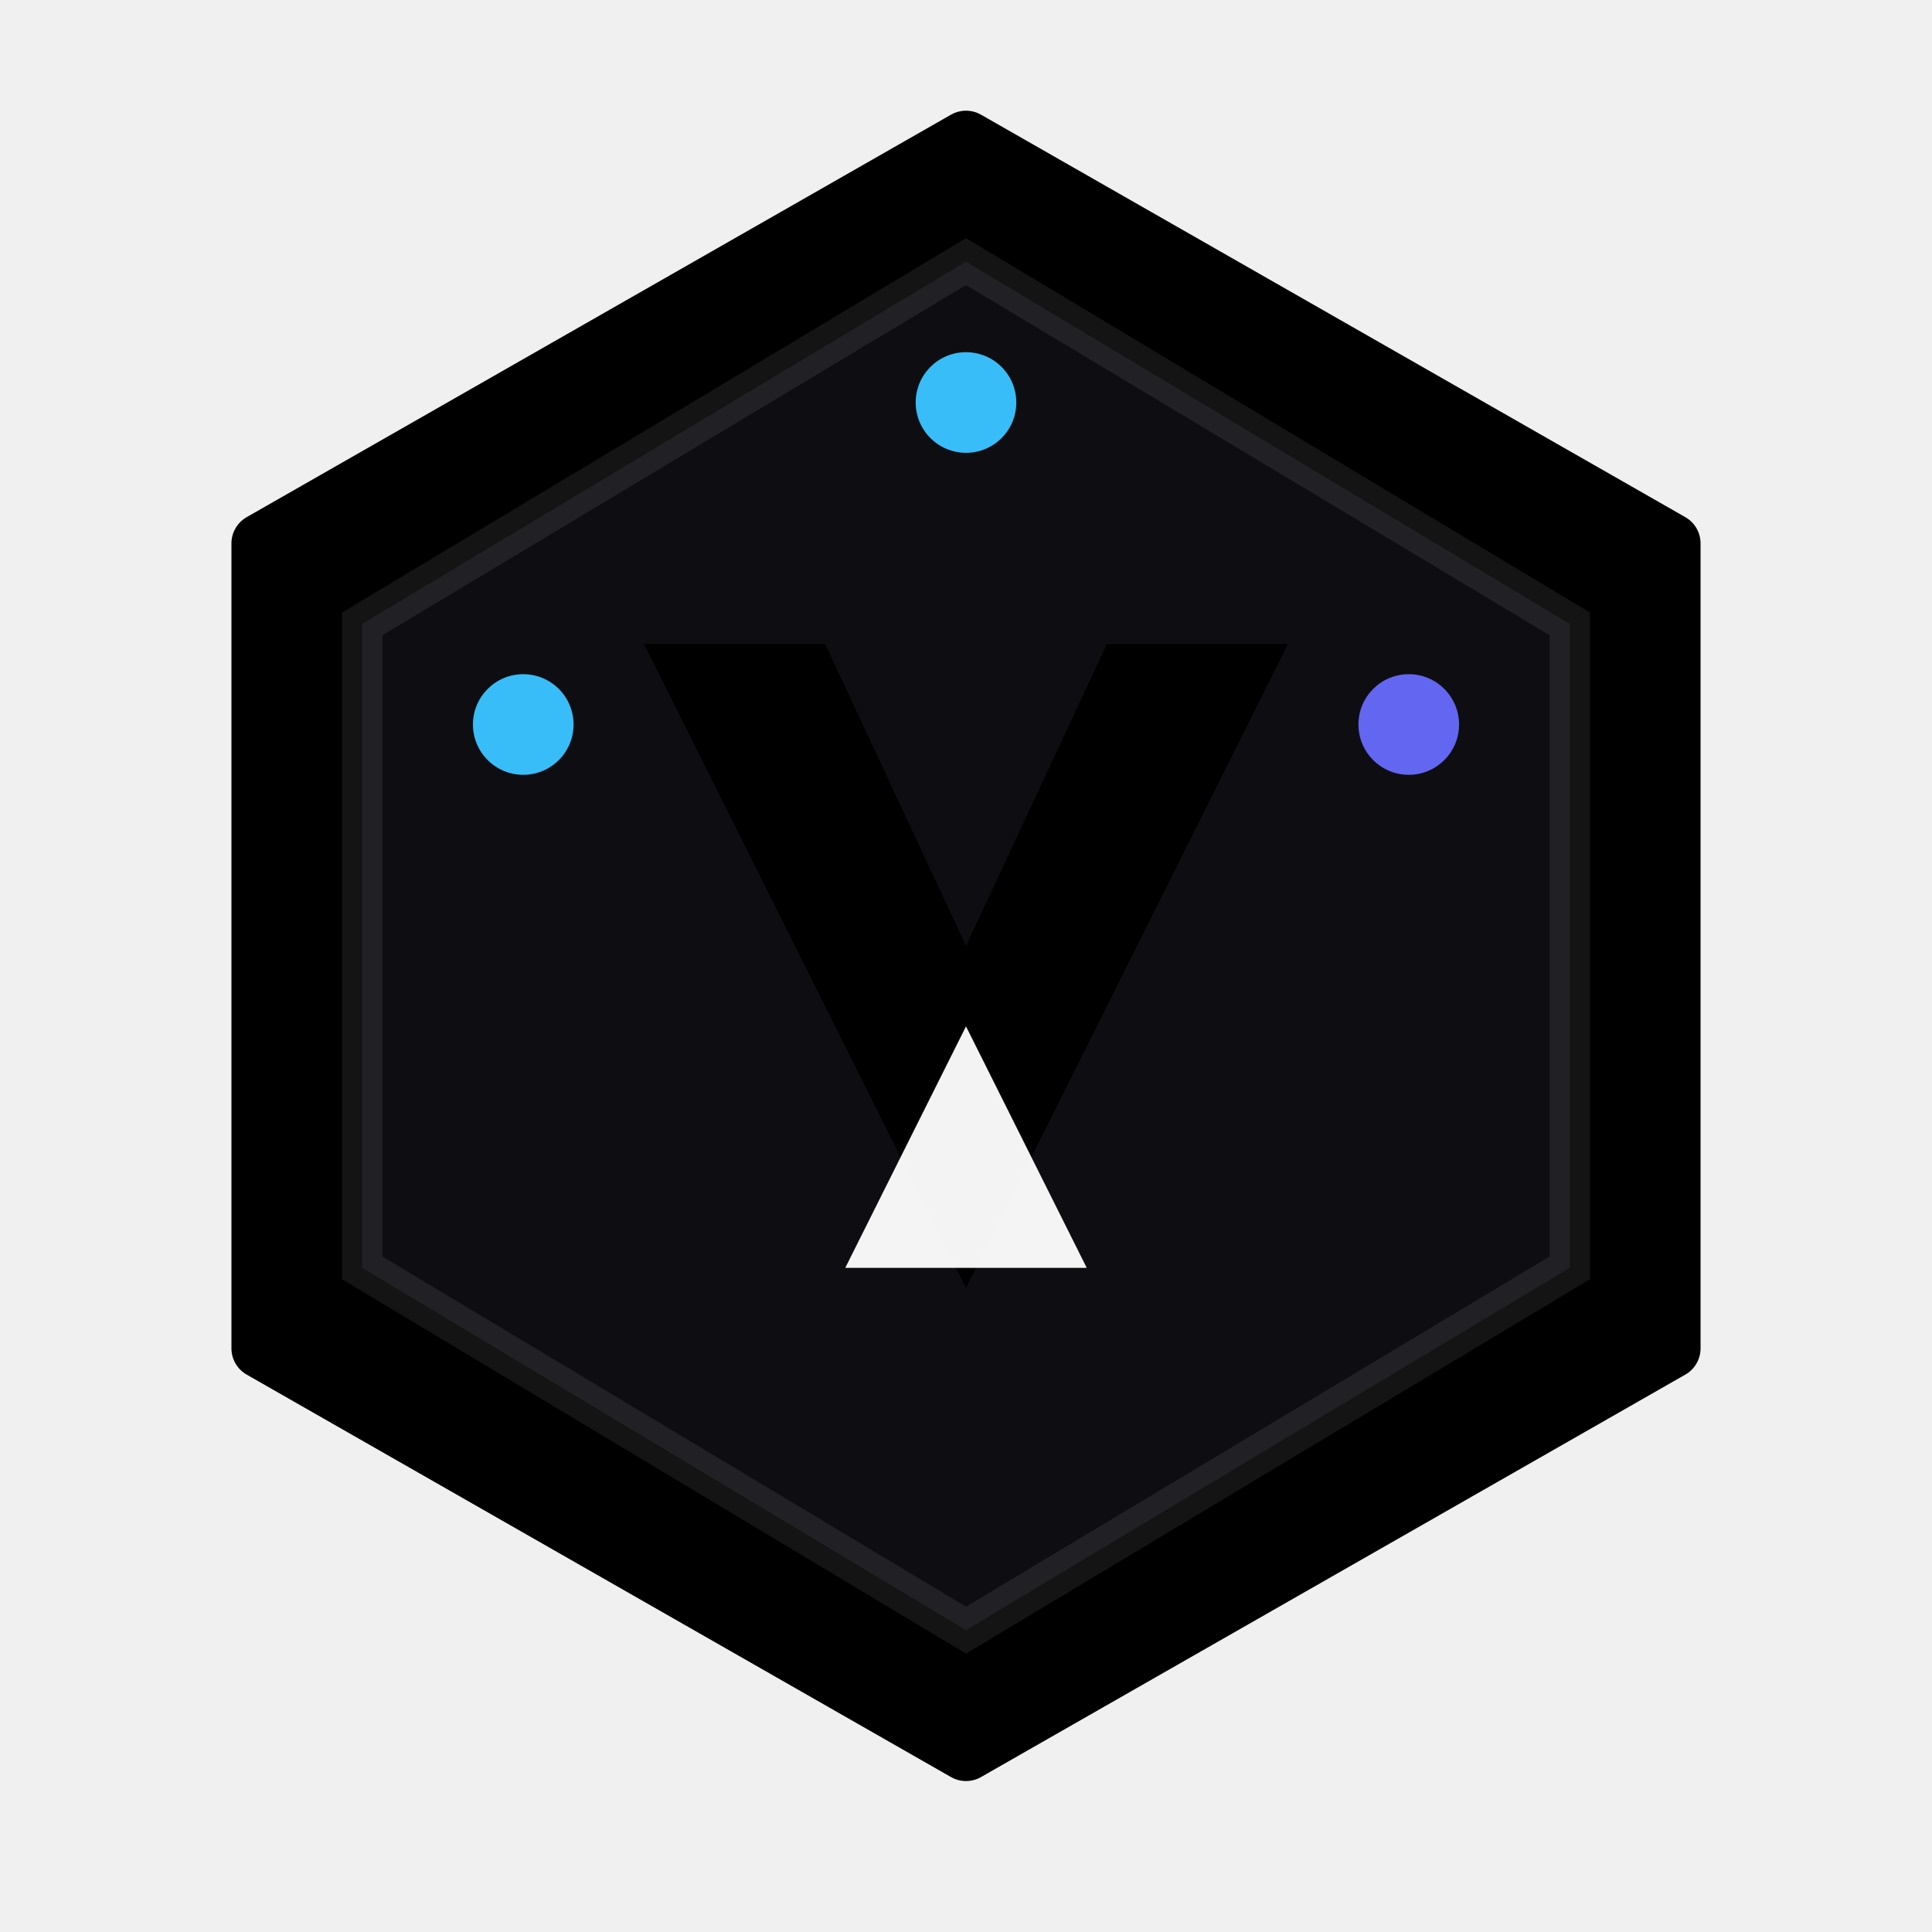
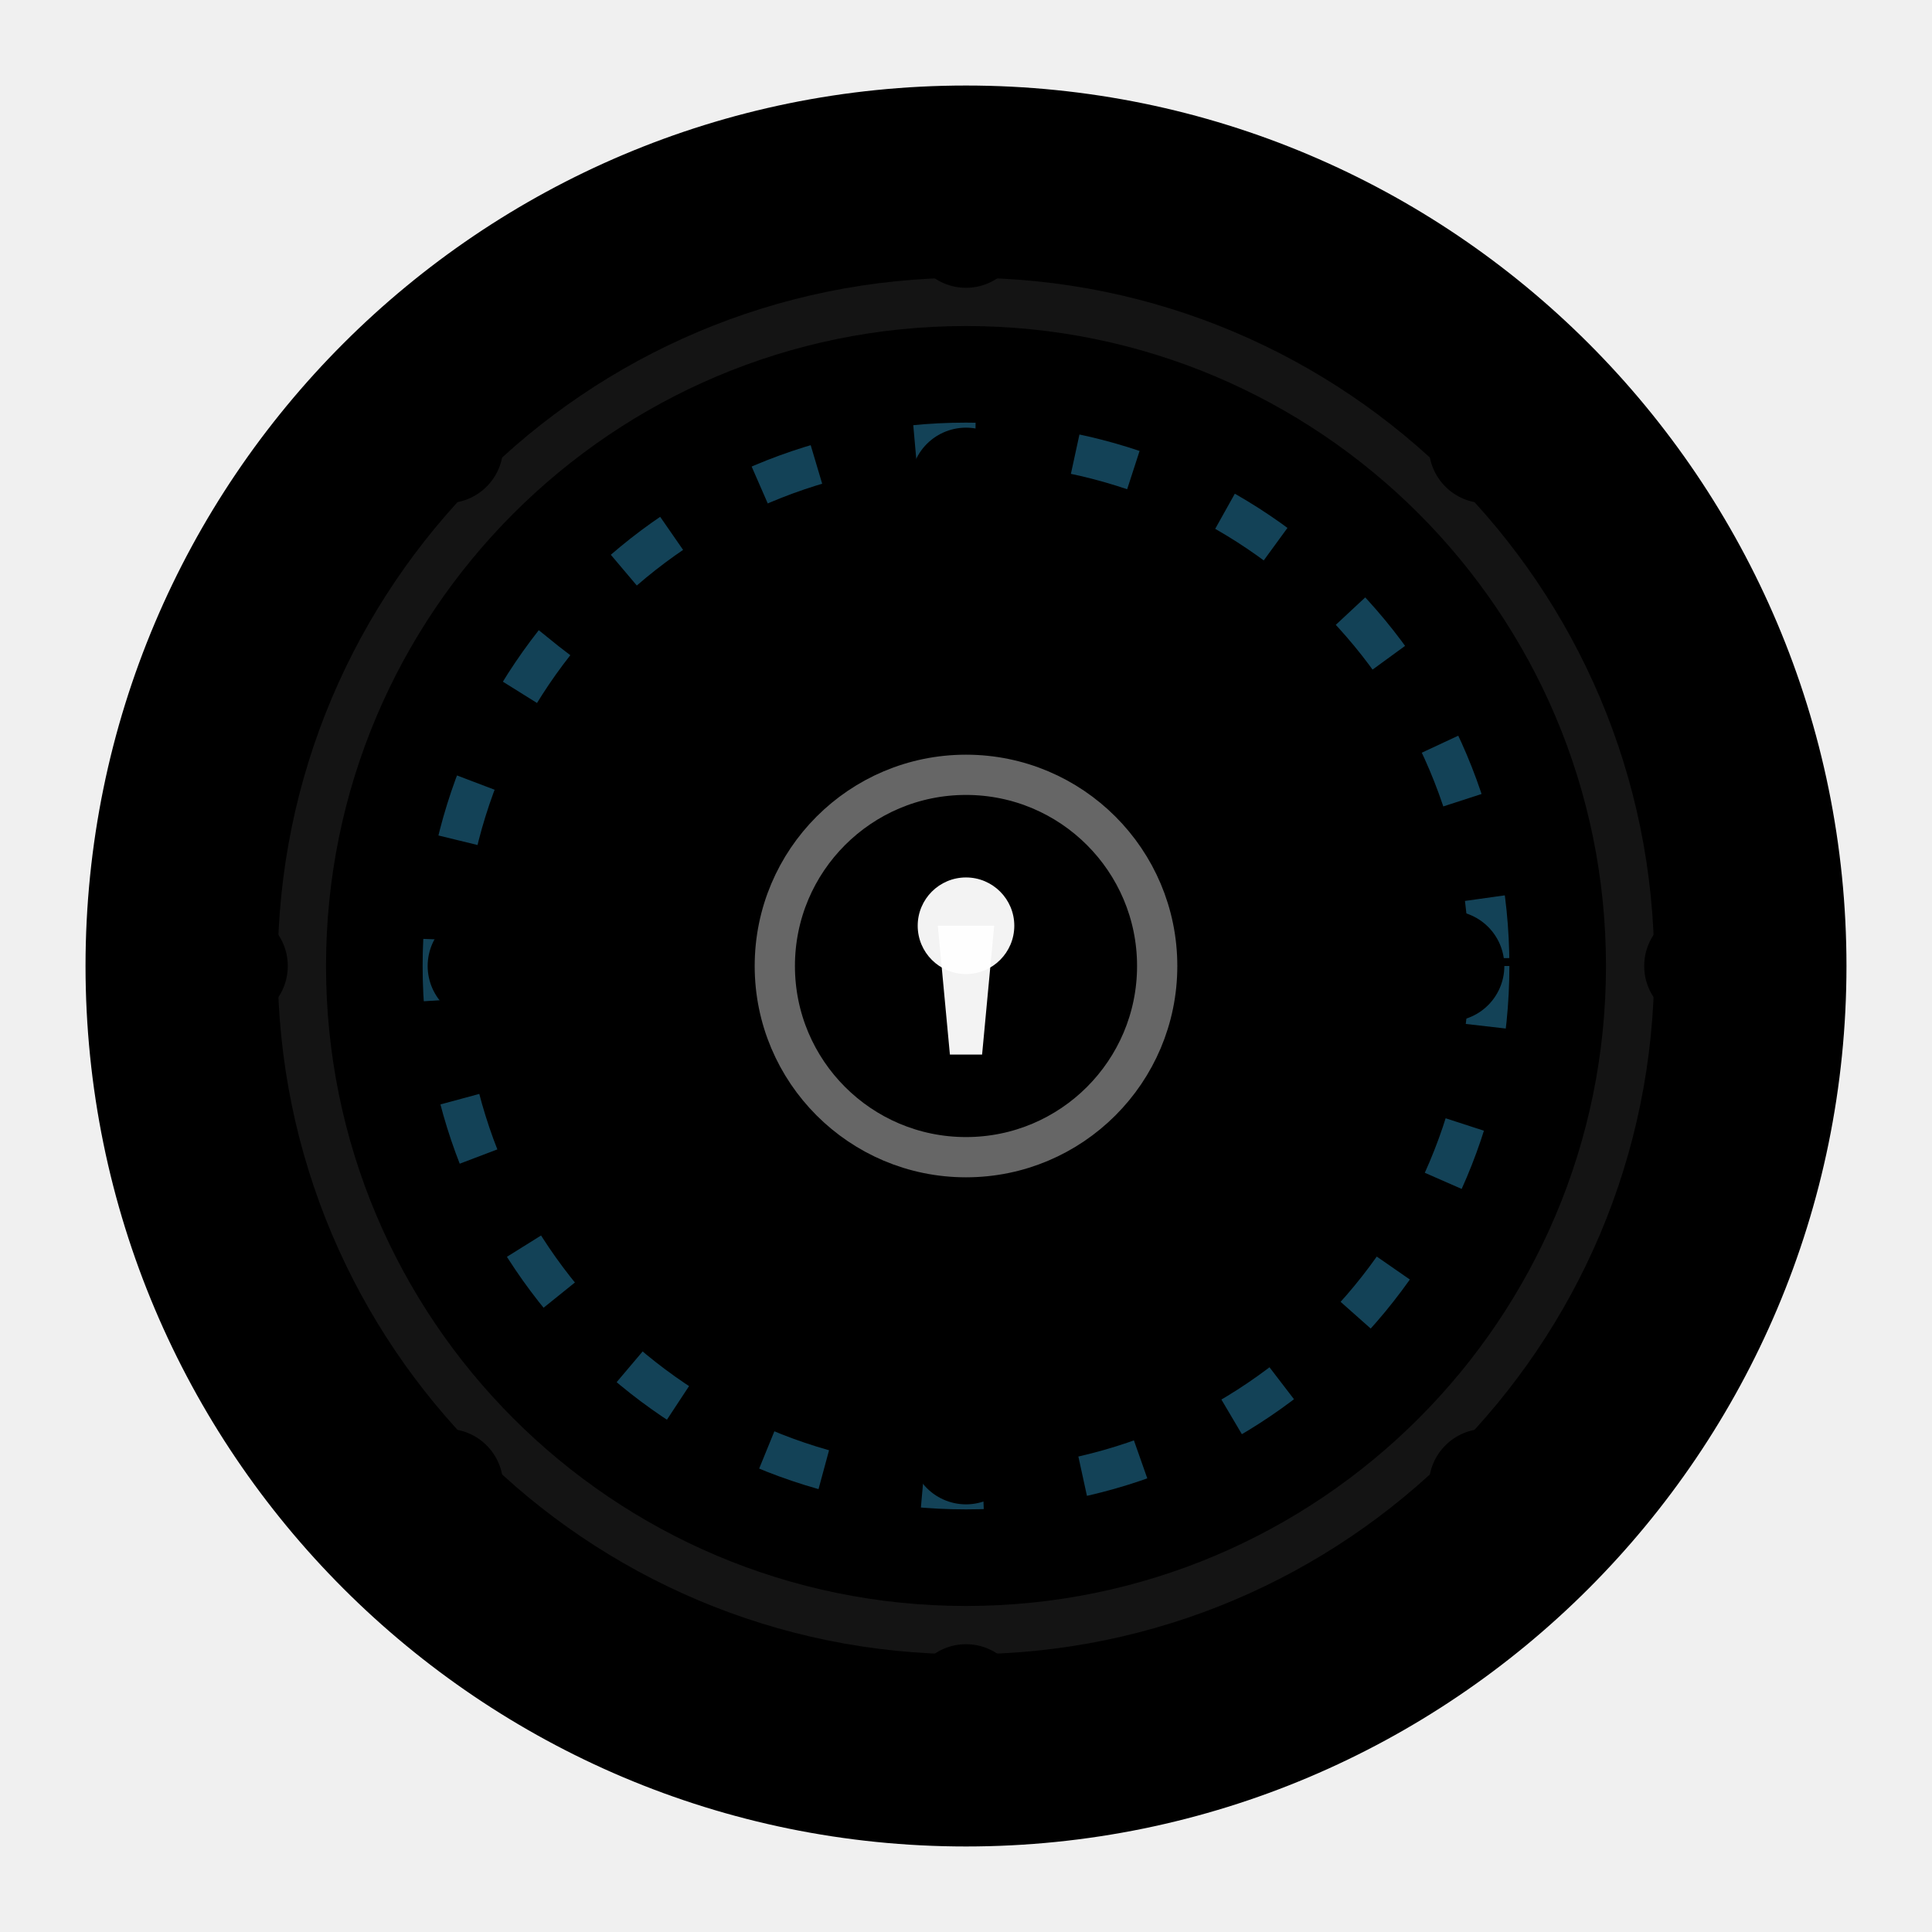
<svg xmlns="http://www.w3.org/2000/svg" width="64" height="64" viewBox="0 0 48 48" fill="none">
  <defs>
-     <linearGradient id="valut_bg" x1="4" y1="4" x2="44" y2="44" gradientUnits="userSpaceOnUse">
-       <stop offset="0%" stopColor="#1E1E24" />
-       <stop offset="50%" stopColor="#121216" />
-       <stop offset="100%" stopColor="#0A0A0D" />
+     <linearGradient id="vault_outer_steel" x1="4" y1="4" x2="44" y2="44" gradientUnits="userSpaceOnUse">
+       <stop offset="0%" stopColor="#3A3A46" />
+       <stop offset="35%" stopColor="#22222B" />
+       <stop offset="70%" stopColor="#15151C" />
+       <stop offset="100%" stopColor="#0B0B0F" />
    </linearGradient>
-     <linearGradient id="valut_accent" x1="12" y1="12" x2="36" y2="36" gradientUnits="userSpaceOnUse">
+     <radialGradient id="vault_chamber" cx="24" cy="24" r="18" gradientUnits="userSpaceOnUse">
+       <stop offset="0%" stopColor="#1B1C24" />
+       <stop offset="75%" stopColor="#101015" />
+       <stop offset="100%" stopColor="#08080B" />
+     </radialGradient>
+     <linearGradient id="vault_wheel_grad" x1="12" y1="12" x2="36" y2="36" gradientUnits="userSpaceOnUse">
      <stop offset="0%" stopColor="#38BDF8" />
-       <stop offset="50%" stopColor="#6366F1" />
-       <stop offset="100%" stopColor="#A855F7" />
+       <stop offset="45%" stopColor="#6366F1" />
+       <stop offset="100%" stopColor="#818CF8" />
    </linearGradient>
-     <linearGradient id="valut_bevel" x1="24" y1="4" x2="24" y2="44" gradientUnits="userSpaceOnUse">
-       <stop offset="0%" stopColor="#FFFFFF" stopOpacity="0.25" />
-       <stop offset="100%" stopColor="#000000" stopOpacity="0.6" />
+     <radialGradient id="vault_bolt_grad" cx="0.35" cy="0.35" r="0.65">
+       <stop offset="0%" stopColor="#FFFFFF" stopOpacity="0.8" />
+       <stop offset="40%" stopColor="#94A3B8" />
+       <stop offset="100%" stopColor="#334155" />
+     </radialGradient>
+     <linearGradient id="vault_bevel" x1="24" y1="3" x2="24" y2="45" gradientUnits="userSpaceOnUse">
+       <stop offset="0%" stopColor="#FFFFFF" stopOpacity="0.3" />
+       <stop offset="50%" stopColor="#FFFFFF" stopOpacity="0.05" />
+       <stop offset="100%" stopColor="#000000" stopOpacity="0.7" />
    </linearGradient>
+     <radialGradient id="vault_core_glow" cx="24" cy="24" r="5" gradientUnits="userSpaceOnUse">
+       <stop offset="0%" stopColor="#38BDF8" />
+       <stop offset="70%" stopColor="#0284C7" />
+       <stop offset="100%" stopColor="#0F172A" />
+     </radialGradient>
  </defs>
-   <path d="M24 3.5L41.5 13.5V33.5L24 43.5L6.5 33.5V13.5L24 3.5Z" fill="url(#valut_bg)" stroke="url(#valut_bevel)" stroke-width="1.5" stroke-linejoin="round" />
-   <path d="M24 6.5L39 15.5V31.5L24 40.5L9 31.5V15.5L24 6.5Z" fill="#0E0E12" stroke="rgba(255,255,255,0.08)" stroke-width="1" />
-   <path d="M16 16L24 32L32 16H27.5L24 23.5L20.5 16H16Z" fill="url(#valut_accent)" />
-   <polygon points="24,25.5 27,31.5 21,31.5" fill="#FFFFFF" fill-opacity="0.95" />
-   <circle cx="24" cy="10" r="1.25" fill="#38BDF8" />
-   <circle cx="35" cy="18" r="1.25" fill="#6366F1" />
-   <circle cx="13" cy="18" r="1.25" fill="#38BDF8" />
+   <circle cx="24" cy="24" r="21" fill="url(#vault_outer_steel)" stroke="url(#vault_bevel)" stroke-width="1.75" />
+   <circle cx="24" cy="24" r="16.5" fill="url(#vault_chamber)" stroke="rgba(255,255,255,0.08)" stroke-width="1.2" />
+   <circle cx="24" cy="5.75" r="1.4" fill="url(#vault_bolt_grad)" />
+   <circle cx="36.9" cy="11.1" r="1.4" fill="url(#vault_bolt_grad)" />
+   <circle cx="42.25" cy="24" r="1.4" fill="url(#vault_bolt_grad)" />
+   <circle cx="36.9" cy="36.9" r="1.4" fill="url(#vault_bolt_grad)" />
+   <circle cx="24" cy="42.25" r="1.4" fill="url(#vault_bolt_grad)" />
+   <circle cx="11.1" cy="36.9" r="1.4" fill="url(#vault_bolt_grad)" />
+   <circle cx="5.75" cy="24" r="1.4" fill="url(#vault_bolt_grad)" />
+   <circle cx="11.1" cy="11.1" r="1.4" fill="url(#vault_bolt_grad)" />
+   <circle cx="24" cy="24" r="13" stroke="#38BDF8" stroke-opacity="0.35" stroke-width="1" stroke-dasharray="1.5 2.5" />
+   <line x1="24" y1="12" x2="24" y2="36" stroke="url(#vault_wheel_grad)" stroke-width="2.75" stroke-linecap="round" />
+   <line x1="12" y1="24" x2="36" y2="24" stroke="url(#vault_wheel_grad)" stroke-width="2.75" stroke-linecap="round" />
+   <circle cx="24" cy="24" r="8.5" fill="none" stroke="url(#vault_wheel_grad)" stroke-width="2.25" />
+   <circle cx="24" cy="24" r="4.75" fill="url(#vault_core_glow)" stroke="#FFFFFF" stroke-opacity="0.4" stroke-width="1" />
+   <circle cx="24" cy="23" r="1.2" fill="#FFFFFF" fill-opacity="0.95" />
+   <polygon points="23.3,23 24.7,23 24.4,26.2 23.6,26.2" fill="#FFFFFF" fill-opacity="0.95" />
</svg>
